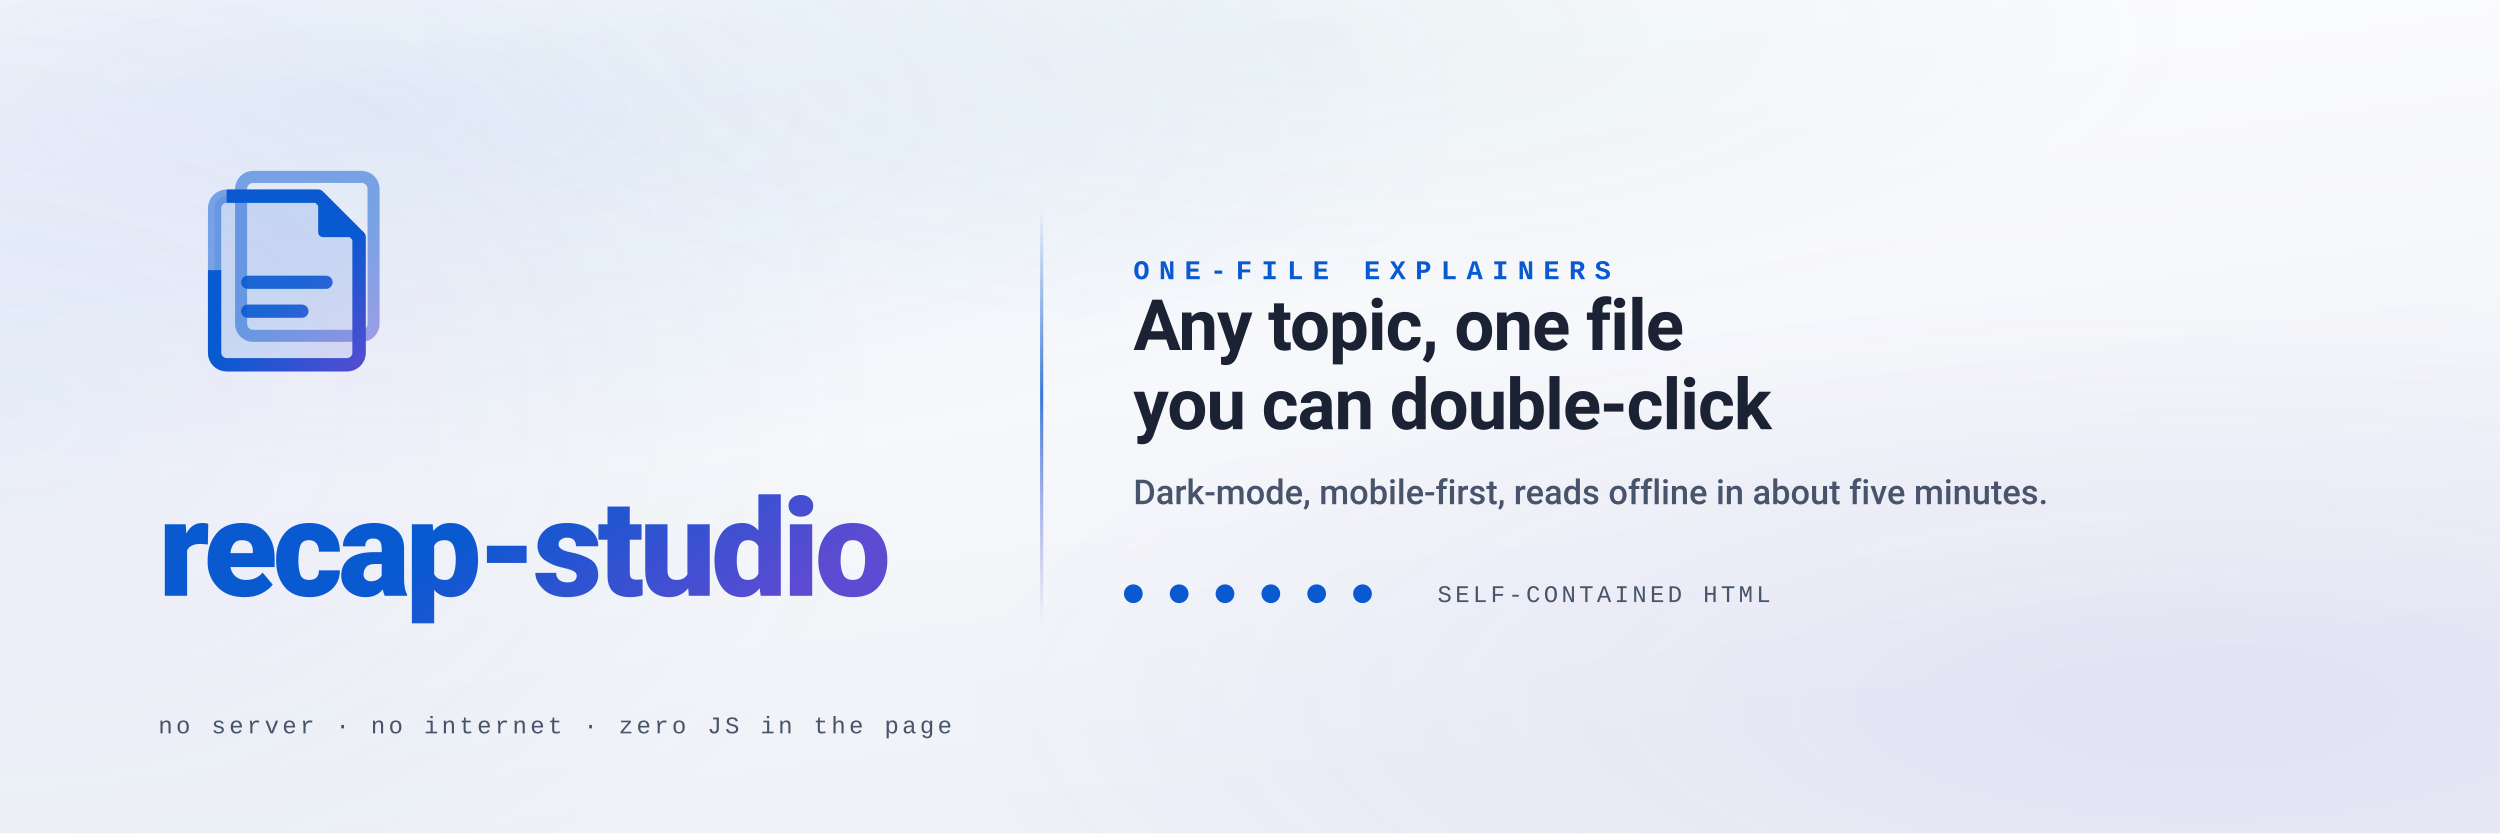
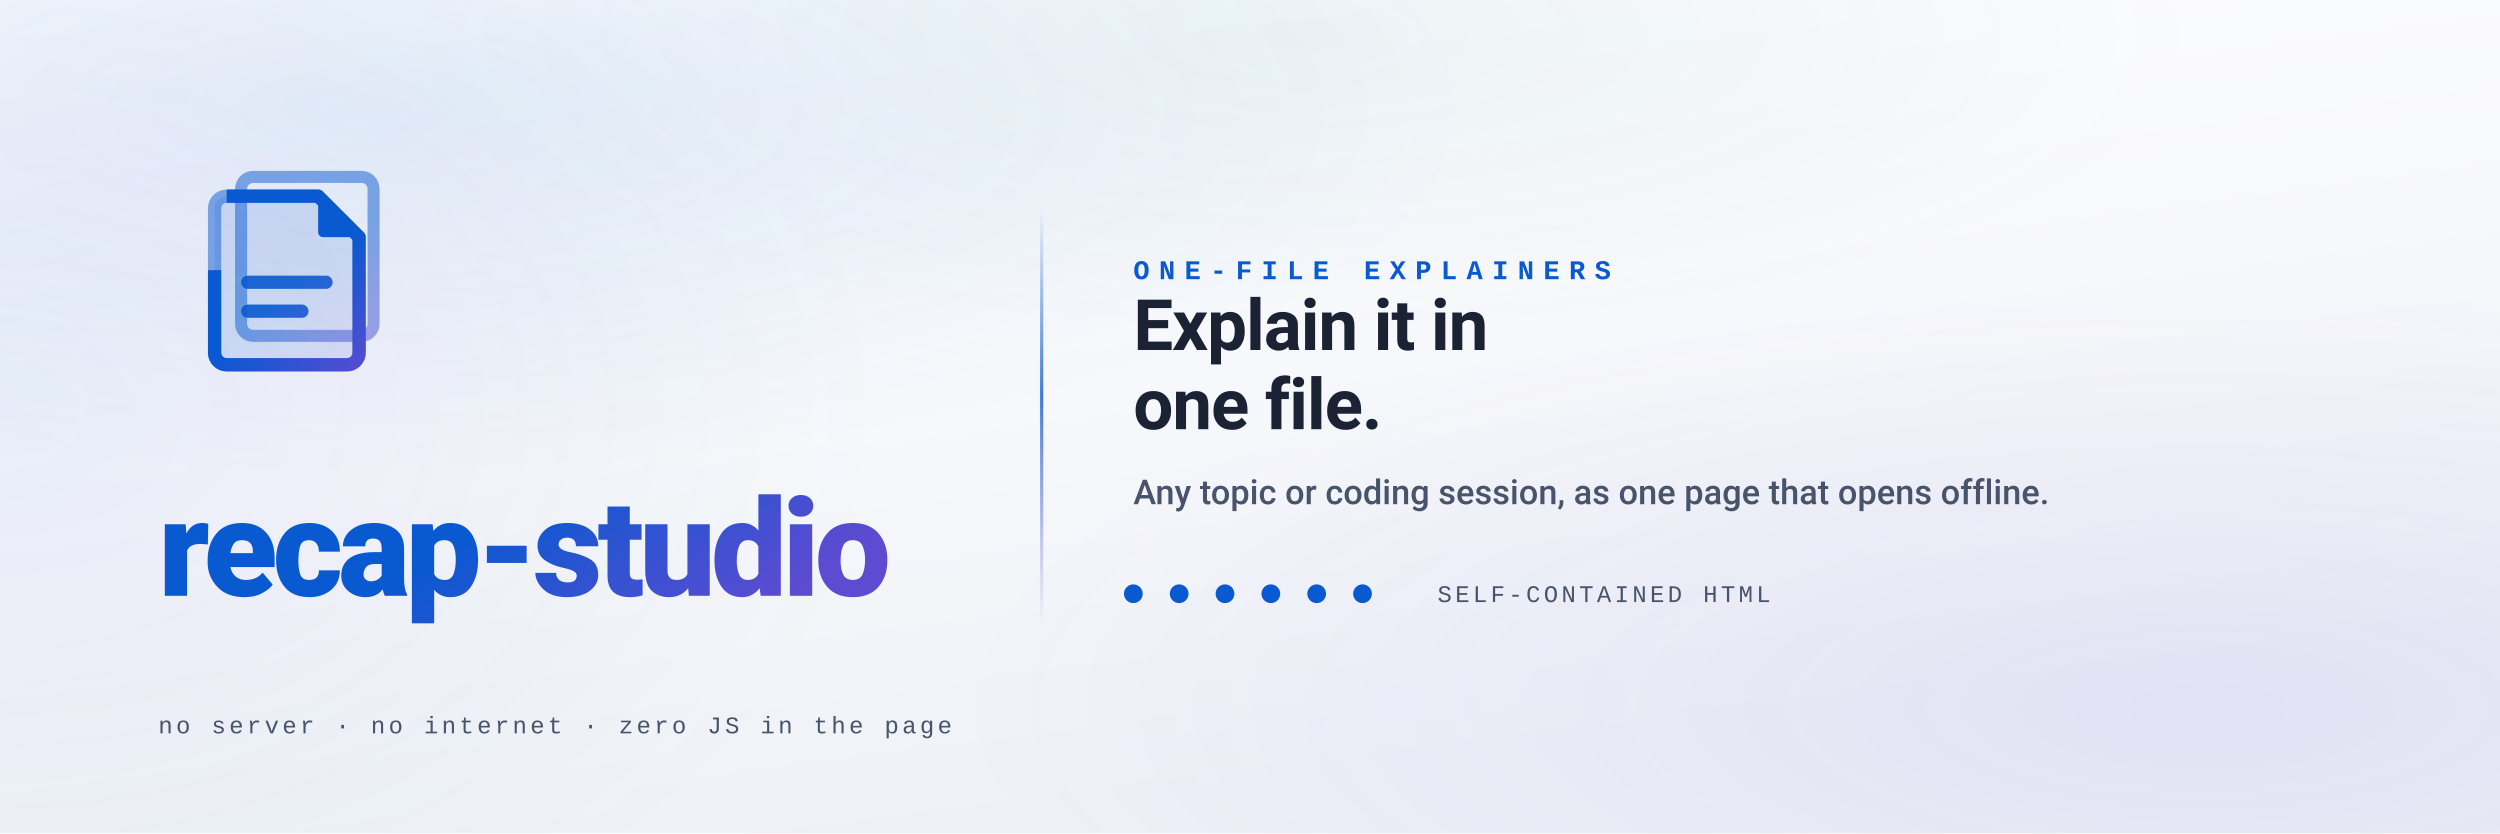
- <svg xmlns="http://www.w3.org/2000/svg" viewBox="0 0 1200 400" fill="none" role="img" aria-label="recap-studio, one-file explainers: any topic, one file you can double-click">
+ <svg xmlns="http://www.w3.org/2000/svg" viewBox="0 0 1200 400" fill="none" role="img" aria-label="recap-studio, one-file explainers: explain it in one file. Any topic or coding session, as one page that opens offline.">
  <defs>
    <linearGradient id="rc-ground" x1="0" y1="0" x2="0.4" y2="1">
      <stop offset="0%" stop-color="#FFFFFF" />
      <stop offset="55%" stop-color="#F7F8FB" />
      <stop offset="100%" stop-color="#EEF1F7" />
    </linearGradient>
    <radialGradient id="rc-bloomA" cx="0.15" cy="0.13" r="0.44">
      <stop offset="0%" stop-color="#0959D1" stop-opacity="0.10" />
      <stop offset="100%" stop-color="#0959D1" stop-opacity="0" />
    </radialGradient>
    <radialGradient id="rc-bloomB" cx="0.88" cy="0.85" r="0.50">
      <stop offset="0%" stop-color="#5D4BD1" stop-opacity="0.09" />
      <stop offset="100%" stop-color="#5D4BD1" stop-opacity="0" />
    </radialGradient>
    <radialGradient id="rc-bloomC" cx="0.52" cy="0.04" r="0.36">
      <stop offset="0%" stop-color="#006A80" stop-opacity="0.06" />
      <stop offset="100%" stop-color="#006A80" stop-opacity="0" />
    </radialGradient>
    <radialGradient id="rc-wash" cx="0.5" cy="0.5" r="0.5">
      <stop offset="0%" stop-color="#0959D1" stop-opacity="0.07" />
      <stop offset="42%" stop-color="#5D4BD1" stop-opacity="0.043" />
      <stop offset="76%" stop-color="#006A80" stop-opacity="0.016" />
      <stop offset="100%" stop-color="#006A80" stop-opacity="0" />
    </radialGradient>
    <clipPath id="rc-frame">
      <rect width="1200" height="400" />
    </clipPath>
    <linearGradient id="rc-rule" gradientUnits="userSpaceOnUse" x1="500" y1="100" x2="500" y2="300">
      <stop offset="0%" stop-color="#0959D1" stop-opacity="0" />
      <stop offset="45%" stop-color="#0959D1" stop-opacity="0.8" />
      <stop offset="100%" stop-color="#5D4BD1" stop-opacity="0" />
    </linearGradient>
    <linearGradient id="rc-ink" gradientUnits="userSpaceOnUse" x1="62" y1="60" x2="200" y2="210">
      <stop class="rck1" offset="0%" stop-color="#0959D1" />
      <stop class="rck2" offset="52%" stop-color="#0959D1" />
      <stop class="rck3" offset="100%" stop-color="#5D4BD1" />
    </linearGradient>
    <linearGradient id="rc-word" x1="0" y1="0" x2="1" y2="0.25">
      <stop class="rck1" offset="0%" stop-color="#0959D1" />
      <stop class="rck2" offset="46%" stop-color="#0959D1" />
      <stop class="rck3" offset="100%" stop-color="#5D4BD1" />
    </linearGradient>
  </defs>
  <style>
    .disp { font-family: system-ui, -apple-system, 'Segoe UI', Roboto, 'Helvetica Neue', Arial, sans-serif; }
    .mono { font-family: ui-monospace, SFMono-Regular, 'SF Mono', Menlo, Consolas, 'Liberation Mono', monospace; }
    .eyebrow { font-size: 13px; font-weight: 600; letter-spacing: 4.5px; fill: #0959D1; }
    .head    { font-size: 34px; font-weight: 700; fill: #1A2233; letter-spacing: -0.5px; }
    .sub     { font-size: 16.5px; font-weight: 500; fill: #48546B; }
    .tag     { font-size: 11.5px; letter-spacing: 1.6px; fill: #48546B; }
    .chip    { font-size: 11.5px; letter-spacing: 1.2px; fill: #48546B; }
    @keyframes rc-breathe { 0%,100% { opacity:0.72; } 50% { opacity:1; } }
    .rcbloom { animation: rc-breathe 11s ease-in-out infinite; }
    @keyframes rc-sweep { 0% { transform: translateX(-360px); } 100% { transform: translateX(1560px); } }
    .rcwash { animation: rc-sweep 17s cubic-bezier(.5,0,.5,1) infinite; }
    @keyframes rc-pip { 0%,100% { opacity: 0.5; } 50% { opacity: 1; } }
    .rcp1 { animation: rc-pip 5s ease-in-out infinite 0.0s; }
    .rcp2 { animation: rc-pip 5s ease-in-out infinite 0.35s; }
    .rcp3 { animation: rc-pip 5s ease-in-out infinite 0.7s; }
    .rcp4 { animation: rc-pip 5s ease-in-out infinite 1.05s; }
    .rcp5 { animation: rc-pip 5s ease-in-out infinite 1.4s; }
    .rcp6 { animation: rc-pip 5s ease-in-out infinite 1.75s; }
    @keyframes rc-flow { to { stroke-dashoffset: -1000; } }
    .rcedge { stroke-dasharray: 420 580; animation: rc-flow 8s linear infinite; }
    @keyframes rc-stack { 0%,100% { transform: translate(0,0); } 50% { transform: translate(4px,-8px); } }
    .rcstack { animation: rc-stack 8s ease-in-out infinite; }
    @keyframes rc-fold { 0%,14% { opacity: 0.25; } 46%,86% { opacity: 1; } 100% { opacity: 0.25; } }
    .rcfold { animation: rc-fold 8s cubic-bezier(.3,0,.2,1) infinite; }
    @keyframes rc-k1 { 0%,100% { stop-color:#0959D1; } 50% { stop-color:#5D4BD1; } }
    @keyframes rc-k2 { 0%,100% { stop-color:#0959D1; } 50% { stop-color:#0959D1; } }
    @keyframes rc-k3 { 0%,100% { stop-color:#5D4BD1; } 50% { stop-color:#8A2CD1; } }
    .rck1 { animation: rc-k1 15s ease-in-out infinite; }
    .rck2 { animation: rc-k2 15s ease-in-out infinite; }
    .rck3 { animation: rc-k3 15s ease-in-out infinite; }
    @media (prefers-reduced-motion: reduce) { * { animation: none !important; } }
  </style>
  <rect width="1200" height="400" fill="url(#rc-ground)" />
  <g class="rcbloom">
    <rect width="1200" height="400" fill="url(#rc-bloomA)" />
    <rect width="1200" height="400" fill="url(#rc-bloomB)" />
    <rect width="1200" height="400" fill="url(#rc-bloomC)" />
  </g>
  <g clip-path="url(#rc-frame)">
    <g transform="translate(0,196)">
      <ellipse class="rcwash" cx="0" cy="0" rx="430" ry="300" fill="url(#rc-wash)" />
    </g>
  </g>
  <g transform="translate(66,56) scale(0.5781)">
    <g class="rcstack" opacity="0.5">
      <rect x="86" y="50" width="110" height="132" rx="10" fill="none" stroke="url(#rc-ink)" stroke-width="10" />
    </g>
    <path d="M74 66 H150 L184 100 V196 A10 10 0 0 1 174 206 H74 A10 10 0 0 1 64 196 V76 A10 10 0 0 1 74 66 Z" fill="url(#rc-ink)" fill-opacity="0.14" stroke="url(#rc-ink)" stroke-opacity="0.5" stroke-width="11" stroke-linejoin="round" />
    <g>
      <path class="rcedge" d="M74 66 H150 L184 100 V196 A10 10 0 0 1 174 206 H74 A10 10 0 0 1 64 196 V76 A10 10 0 0 1 74 66 Z" pathLength="1000" fill="none" stroke="url(#rc-ink)" stroke-width="11" stroke-linejoin="round" />
    </g>
    <g class="rcfold">
      <path d="M150 66 L184 100 H154 A4 4 0 0 1 150 96 Z" fill="url(#rc-ink)" />
    </g>
    <g opacity="0.9" fill="url(#rc-ink)">
      <rect x="86" y="132" width="76" height="11" rx="5.5" />
      <rect x="86" y="156" width="56" height="11" rx="5.5" />
    </g>
  </g>
  <g>
    <text class="disp" x="76" y="286" font-size="65" font-weight="800" letter-spacing="-2.3" fill="url(#rc-word)">recap-studio</text>
  </g>
  <line x1="500" y1="100" x2="500" y2="300" stroke="url(#rc-rule)" stroke-width="1.5" />
  <g transform="translate(544,0)">
    <text class="mono eyebrow" x="0" y="134">ONE-FILE EXPLAINERS</text>
-     <text class="disp head" x="0" y="168">Any topic, one file</text>
-     <text class="disp head" x="0" y="206">you can double-click</text>
-     <text class="disp sub" x="0" y="242">Dark-mode, mobile-first, reads offline in about five minutes.</text>
+     <text class="disp head" x="0" y="168">Explain it in</text>
+     <text class="disp head" x="0" y="206">one file.</text>
+     <text class="disp sub" x="0" y="242">Any topic or coding session, as one page that opens offline.</text>
    <g transform="translate(0,285)">
      <g class="rcp1">
        <circle cx="0" cy="0" r="4.5" fill="#0959D1" />
      </g>
      <g class="rcp2">
        <circle cx="22" cy="0" r="4.5" fill="#0959D1" />
      </g>
      <g class="rcp3">
        <circle cx="44" cy="0" r="4.5" fill="#0959D1" />
      </g>
      <g class="rcp4">
        <circle cx="66" cy="0" r="4.5" fill="#0959D1" />
      </g>
      <g class="rcp5">
        <circle cx="88" cy="0" r="4.5" fill="#0959D1" />
      </g>
      <g class="rcp6">
        <circle cx="110" cy="0" r="4.5" fill="#0959D1" />
      </g>
      <text class="mono tag" x="146" y="4">SELF-CONTAINED HTML</text>
    </g>
  </g>
  <text class="mono tag" x="76" y="352">no server  ·  no internet  ·  zero JS in the page</text>
</svg>
